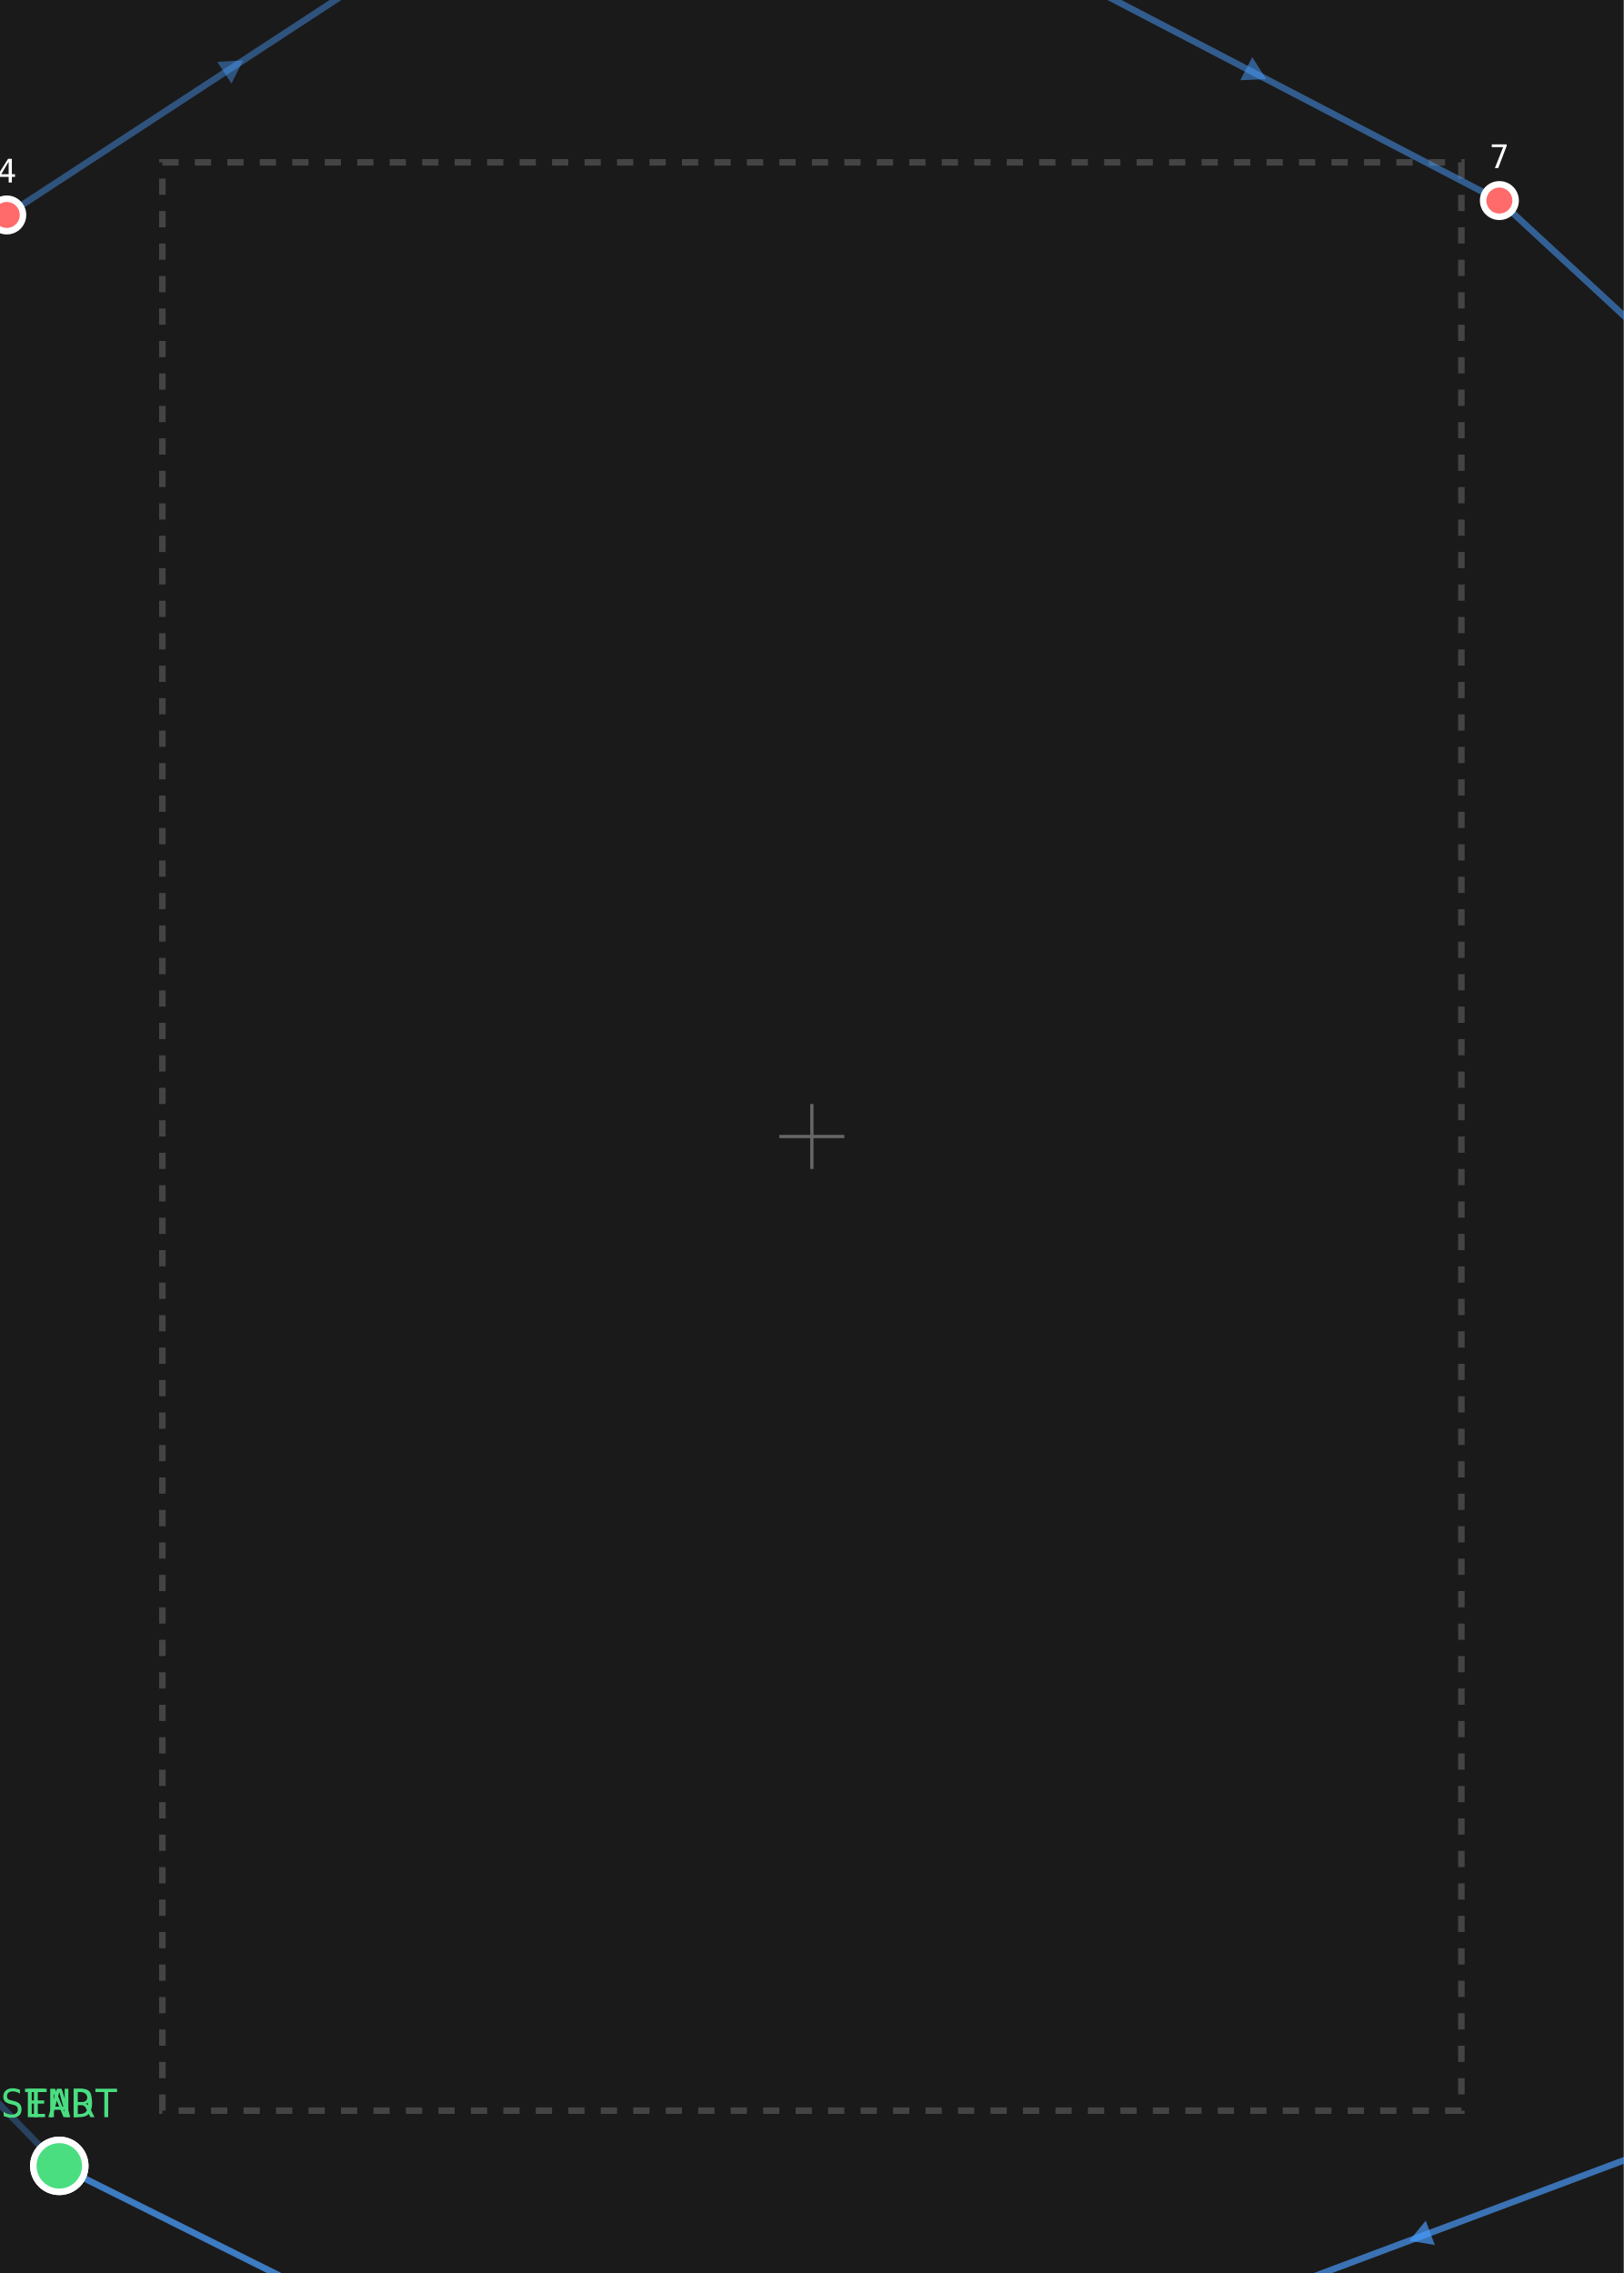
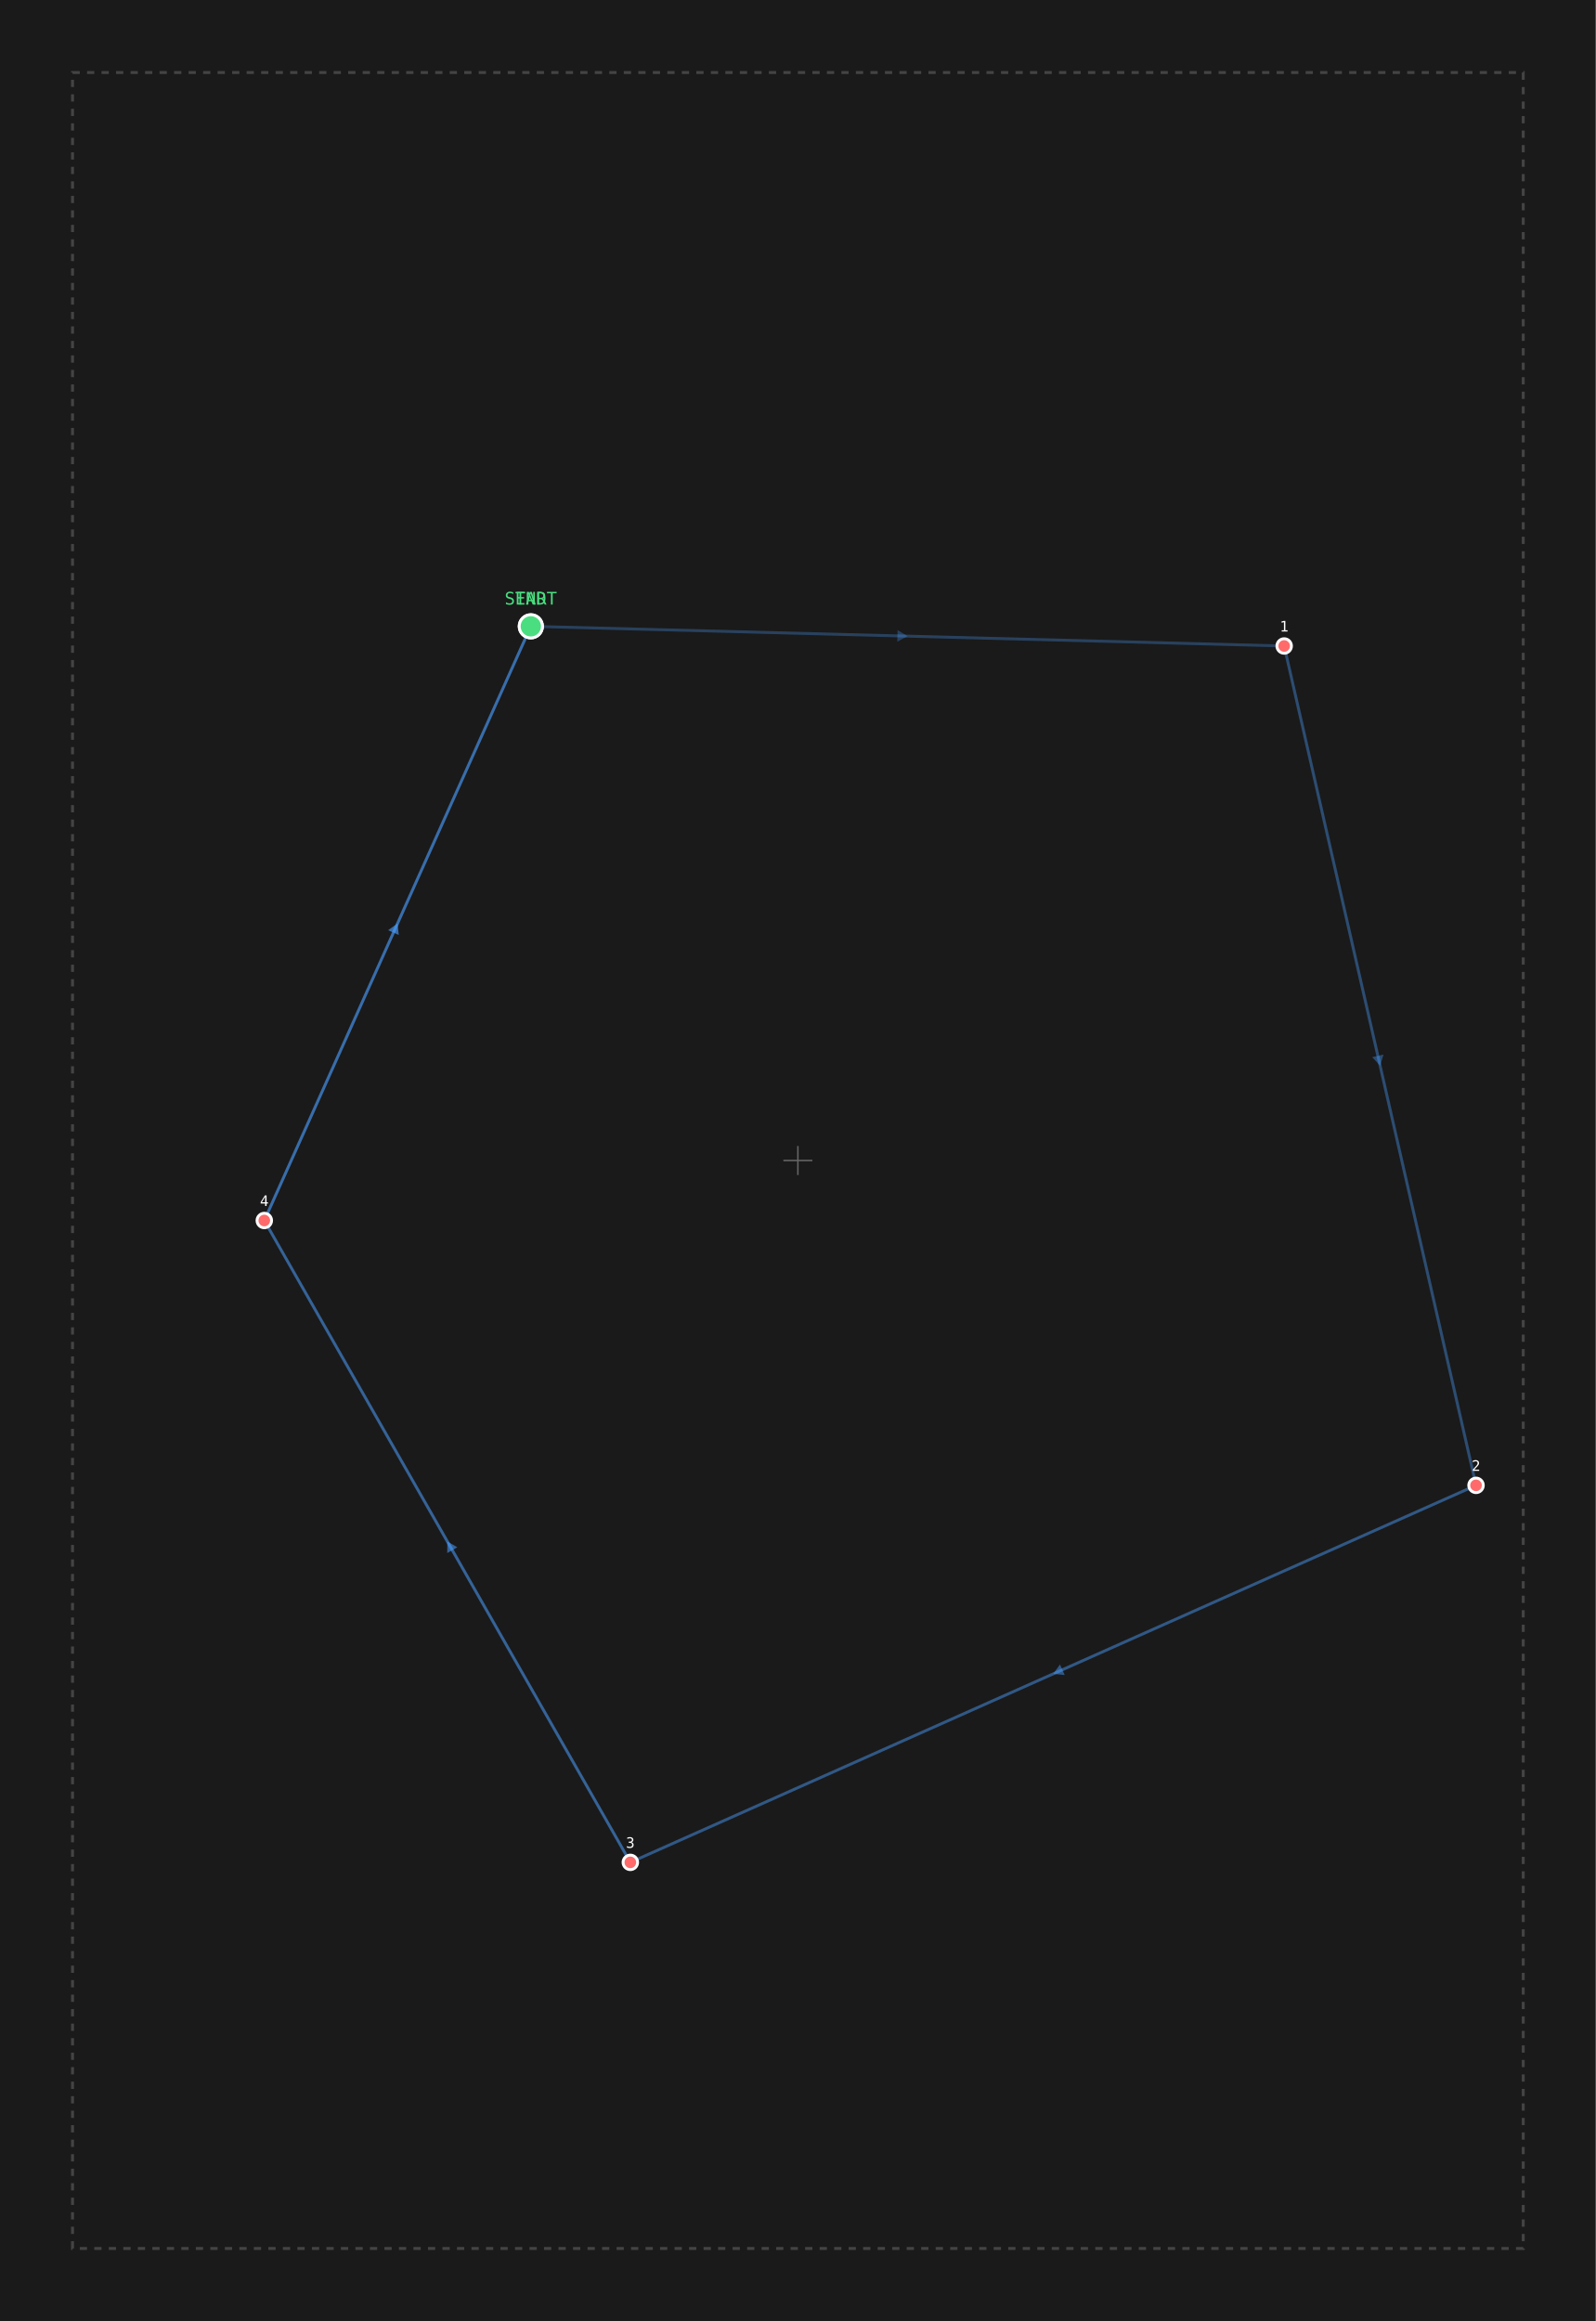
- <svg xmlns="http://www.w3.org/2000/svg" width="500" height="700">
-   <rect width="500" height="700" fill="#1a1a1a" />
-   <rect x="50" y="50" width="400" height="600" fill="none" stroke="#444" stroke-width="2" stroke-dasharray="5,5" />
-   <line x1="240" y1="350" x2="260" y2="350" stroke="#666" stroke-width="1" />
-   <line x1="250" y1="340" x2="250" y2="360" stroke="#666" stroke-width="1" />
-   <line x1="18.259" y1="667.006" x2="-106.698" y2="538.335" stroke="#4a9eff" stroke-width="2" opacity="0.3" />
-   <polygon points="-44.219,602.67 -36.523,604.854 -42.262,610.427" fill="#4a9eff" opacity="0.3" />
-   <line x1="-106.698" y1="538.335" x2="-172.899" y2="367.499" stroke="#4a9eff" stroke-width="2" opacity="0.333" />
-   <polygon points="-139.798,452.917 -133.565,457.932 -141.025,460.822" fill="#4a9eff" opacity="0.333" />
-   <line x1="-172.899" y1="367.499" x2="-115.691" y2="192.286" stroke="#4a9eff" stroke-width="2" opacity="0.367" />
-   <polygon points="-144.295,279.892 -142.643,287.72 -150.248,285.237" fill="#4a9eff" opacity="0.367" />
-   <line x1="-115.691" y1="192.286" x2="2.084" y2="66.201" stroke="#4a9eff" stroke-width="2" opacity="0.4" />
-   <polygon points="-56.804,129.244 -58.61,137.037 -64.456,131.576" fill="#4a9eff" opacity="0.4" />
-   <line x1="2.084" y1="66.201" x2="147.673" y2="-29.009" stroke="#4a9eff" stroke-width="2" opacity="0.433" />
-   <polygon points="74.878,18.596 71.269,25.736 66.891,19.041" fill="#4a9eff" opacity="0.433" />
-   <line x1="147.673" y1="-29.009" x2="318.107" y2="-13.059" stroke="#4a9eff" stroke-width="2" opacity="0.467" />
-   <polygon points="232.89,-21.034 225.619,-17.697 226.365,-25.662" fill="#4a9eff" opacity="0.467" />
-   <line x1="318.107" y1="-13.059" x2="461.704" y2="61.767" stroke="#4a9eff" stroke-width="2" opacity="0.5" />
-   <polygon points="389.906,24.354 381.913,24.7 385.61,17.605" fill="#4a9eff" opacity="0.5" />
-   <line x1="461.704" y1="61.767" x2="583.221" y2="174.198" stroke="#4a9eff" stroke-width="2" opacity="0.533" />
-   <polygon points="522.462,117.982 514.66,116.213 520.093,110.341" fill="#4a9eff" opacity="0.533" />
-   <line x1="583.221" y1="174.198" x2="652.436" y2="333.911" stroke="#4a9eff" stroke-width="2" opacity="0.567" />
-   <polygon points="617.828,254.054 611.403,249.288 618.744,246.107" fill="#4a9eff" opacity="0.567" />
-   <line x1="652.436" y1="333.911" x2="644.558" y2="521.956" stroke="#4a9eff" stroke-width="2" opacity="0.6" />
-   <polygon points="648.497,427.933 644.791,420.844 652.784,421.179" fill="#4a9eff" opacity="0.6" />
-   <line x1="644.558" y1="521.956" x2="517.673" y2="658.695" stroke="#4a9eff" stroke-width="2" opacity="0.633" />
-   <polygon points="581.115,590.325 582.896,582.526 588.76,587.968" fill="#4a9eff" opacity="0.633" />
-   <line x1="517.673" y1="658.695" x2="350.206" y2="721.421" stroke="#4a9eff" stroke-width="2" opacity="0.667" />
-   <polygon points="433.939,690.058 439.024,683.882 441.83,691.374" fill="#4a9eff" opacity="0.667" />
-   <line x1="350.206" y1="721.421" x2="174.059" y2="744.698" stroke="#4a9eff" stroke-width="2" opacity="0.7" />
-   <polygon points="262.133,733.06 268.477,728.186 269.525,736.117" fill="#4a9eff" opacity="0.7" />
-   <line x1="174.059" y1="744.698" x2="18.259" y2="667.006" stroke="#4a9eff" stroke-width="2" opacity="0.733" />
-   <polygon points="96.159,705.852 104.144,705.364 100.574,712.523" fill="#4a9eff" opacity="0.733" />
-   <circle cx="18.259" cy="667.006" r="8" fill="#4ade80" stroke="#fff" stroke-width="2" />
-   <text x="18.259" y="652.006" fill="#4ade80" font-size="12" text-anchor="middle" font-family="monospace">START</text>
-   <circle cx="-106.698" cy="538.335" r="5" fill="#ff6b6b" stroke="#fff" stroke-width="2" />
-   <text x="-106.698" y="528.335" fill="#fff" font-size="10" text-anchor="middle" font-family="monospace">1</text>
-   <circle cx="-172.899" cy="367.499" r="5" fill="#ff6b6b" stroke="#fff" stroke-width="2" />
-   <text x="-172.899" y="357.499" fill="#fff" font-size="10" text-anchor="middle" font-family="monospace">2</text>
-   <circle cx="-115.691" cy="192.286" r="5" fill="#ff6b6b" stroke="#fff" stroke-width="2" />
-   <text x="-115.691" y="182.286" fill="#fff" font-size="10" text-anchor="middle" font-family="monospace">3</text>
-   <circle cx="2.084" cy="66.201" r="5" fill="#ff6b6b" stroke="#fff" stroke-width="2" />
-   <text x="2.084" y="56.201" fill="#fff" font-size="10" text-anchor="middle" font-family="monospace">4</text>
-   <circle cx="147.673" cy="-29.009" r="5" fill="#ff6b6b" stroke="#fff" stroke-width="2" />
-   <text x="147.673" y="-39.009" fill="#fff" font-size="10" text-anchor="middle" font-family="monospace">5</text>
-   <circle cx="318.107" cy="-13.059" r="5" fill="#ff6b6b" stroke="#fff" stroke-width="2" />
-   <text x="318.107" y="-23.059" fill="#fff" font-size="10" text-anchor="middle" font-family="monospace">6</text>
-   <circle cx="461.704" cy="61.767" r="5" fill="#ff6b6b" stroke="#fff" stroke-width="2" />
-   <text x="461.704" y="51.767" fill="#fff" font-size="10" text-anchor="middle" font-family="monospace">7</text>
-   <circle cx="583.221" cy="174.198" r="5" fill="#ff6b6b" stroke="#fff" stroke-width="2" />
-   <text x="583.221" y="164.198" fill="#fff" font-size="10" text-anchor="middle" font-family="monospace">8</text>
-   <circle cx="652.436" cy="333.911" r="5" fill="#ff6b6b" stroke="#fff" stroke-width="2" />
-   <text x="652.436" y="323.911" fill="#fff" font-size="10" text-anchor="middle" font-family="monospace">9</text>
-   <circle cx="644.558" cy="521.956" r="5" fill="#ff6b6b" stroke="#fff" stroke-width="2" />
-   <text x="644.558" y="511.956" fill="#fff" font-size="10" text-anchor="middle" font-family="monospace">10</text>
-   <circle cx="517.673" cy="658.695" r="5" fill="#ff6b6b" stroke="#fff" stroke-width="2" />
-   <text x="517.673" y="648.695" fill="#fff" font-size="10" text-anchor="middle" font-family="monospace">11</text>
-   <circle cx="350.206" cy="721.421" r="5" fill="#ff6b6b" stroke="#fff" stroke-width="2" />
-   <text x="350.206" y="711.421" fill="#fff" font-size="10" text-anchor="middle" font-family="monospace">12</text>
-   <circle cx="174.059" cy="744.698" r="5" fill="#ff6b6b" stroke="#fff" stroke-width="2" />
-   <text x="174.059" y="734.698" fill="#fff" font-size="10" text-anchor="middle" font-family="monospace">13</text>
-   <circle cx="18.259" cy="667.006" r="8" fill="#4ade80" stroke="#fff" stroke-width="2" />
-   <text x="18.259" y="652.006" fill="#4ade80" font-size="12" text-anchor="middle" font-family="monospace">END</text>
+ <svg xmlns="http://www.w3.org/2000/svg" width="1100" height="1600">
+   <rect width="1100" height="1600" fill="#1a1a1a" />
+   <rect x="50" y="50" width="1000" height="1500" fill="none" stroke="#444" stroke-width="2" stroke-dasharray="5,5" />
+   <line x1="540" y1="800" x2="560" y2="800" stroke="#666" stroke-width="1" />
+   <line x1="550" y1="790" x2="550" y2="810" stroke="#666" stroke-width="1" />
+   <line x1="365.909" y1="431.762" x2="885.206" y2="445.317" stroke="#4a9eff" stroke-width="2" opacity="0.3" />
+   <polygon points="625.557,438.539 618.527,442.357 618.736,434.36" fill="#4a9eff" opacity="0.3" />
+   <line x1="885.206" y1="445.317" x2="1017.458" y2="1023.934" stroke="#4a9eff" stroke-width="2" opacity="0.383" />
+   <polygon points="951.332,734.625 945.889,728.762 953.688,726.98" fill="#4a9eff" opacity="0.383" />
+   <line x1="1017.458" y1="1023.934" x2="434.506" y2="1283.836" stroke="#4a9eff" stroke-width="2" opacity="0.467" />
+   <polygon points="725.982,1153.885 730.681,1147.41 733.939,1154.717" fill="#4a9eff" opacity="0.467" />
+   <line x1="434.506" y1="1283.836" x2="182.187" y2="841.37" stroke="#4a9eff" stroke-width="2" opacity="0.55" />
+   <polygon points="308.347,1062.603 315.253,1066.64 308.304,1070.603" fill="#4a9eff" opacity="0.55" />
+   <line x1="182.187" y1="841.37" x2="365.909" y2="431.762" stroke="#4a9eff" stroke-width="2" opacity="0.633" />
+   <polygon points="274.048,636.566 274.862,644.525 267.563,641.251" fill="#4a9eff" opacity="0.633" />
+   <circle cx="365.909" cy="431.762" r="8" fill="#4ade80" stroke="#fff" stroke-width="2" />
+   <text x="365.909" y="416.762" fill="#4ade80" font-size="12" text-anchor="middle" font-family="monospace">START</text>
+   <circle cx="885.206" cy="445.317" r="5" fill="#ff6b6b" stroke="#fff" stroke-width="2" />
+   <text x="885.206" y="435.317" fill="#fff" font-size="10" text-anchor="middle" font-family="monospace">1</text>
+   <circle cx="1017.458" cy="1023.934" r="5" fill="#ff6b6b" stroke="#fff" stroke-width="2" />
+   <text x="1017.458" y="1013.934" fill="#fff" font-size="10" text-anchor="middle" font-family="monospace">2</text>
+   <circle cx="434.506" cy="1283.836" r="5" fill="#ff6b6b" stroke="#fff" stroke-width="2" />
+   <text x="434.506" y="1273.836" fill="#fff" font-size="10" text-anchor="middle" font-family="monospace">3</text>
+   <circle cx="182.187" cy="841.37" r="5" fill="#ff6b6b" stroke="#fff" stroke-width="2" />
+   <text x="182.187" y="831.37" fill="#fff" font-size="10" text-anchor="middle" font-family="monospace">4</text>
+   <circle cx="365.909" cy="431.762" r="8" fill="#4ade80" stroke="#fff" stroke-width="2" />
+   <text x="365.909" y="416.762" fill="#4ade80" font-size="12" text-anchor="middle" font-family="monospace">END</text>
</svg>
